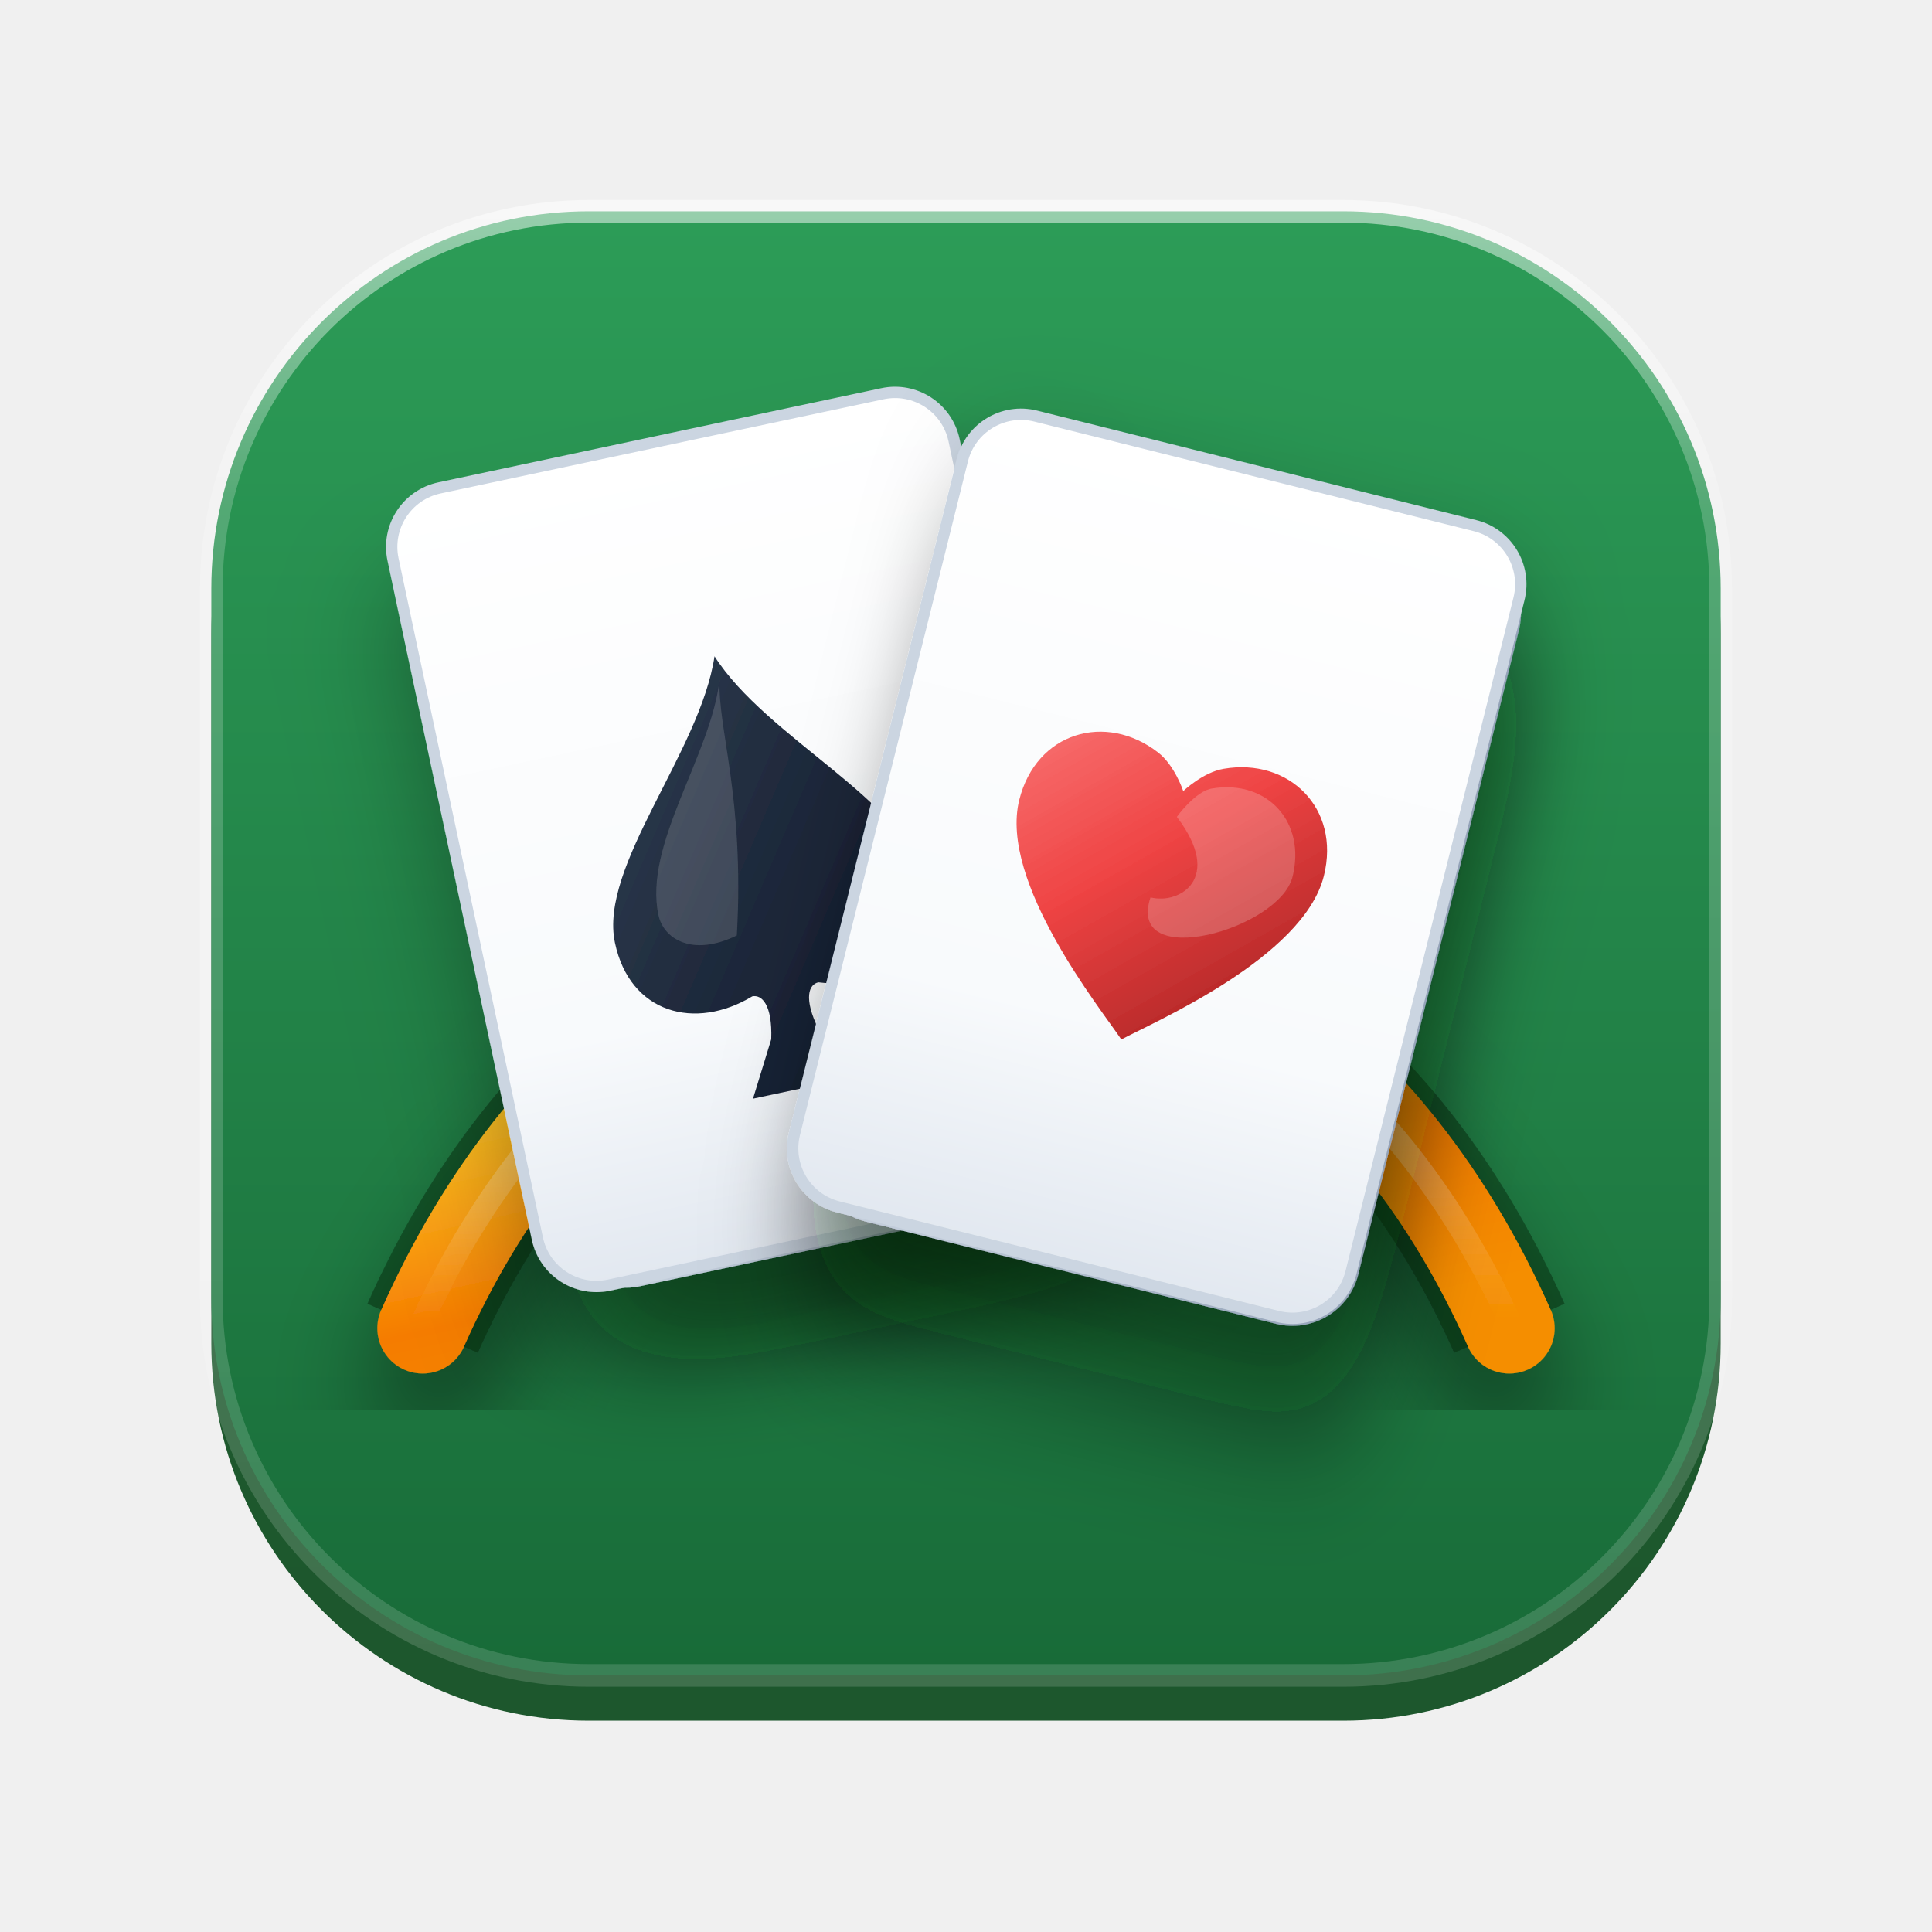
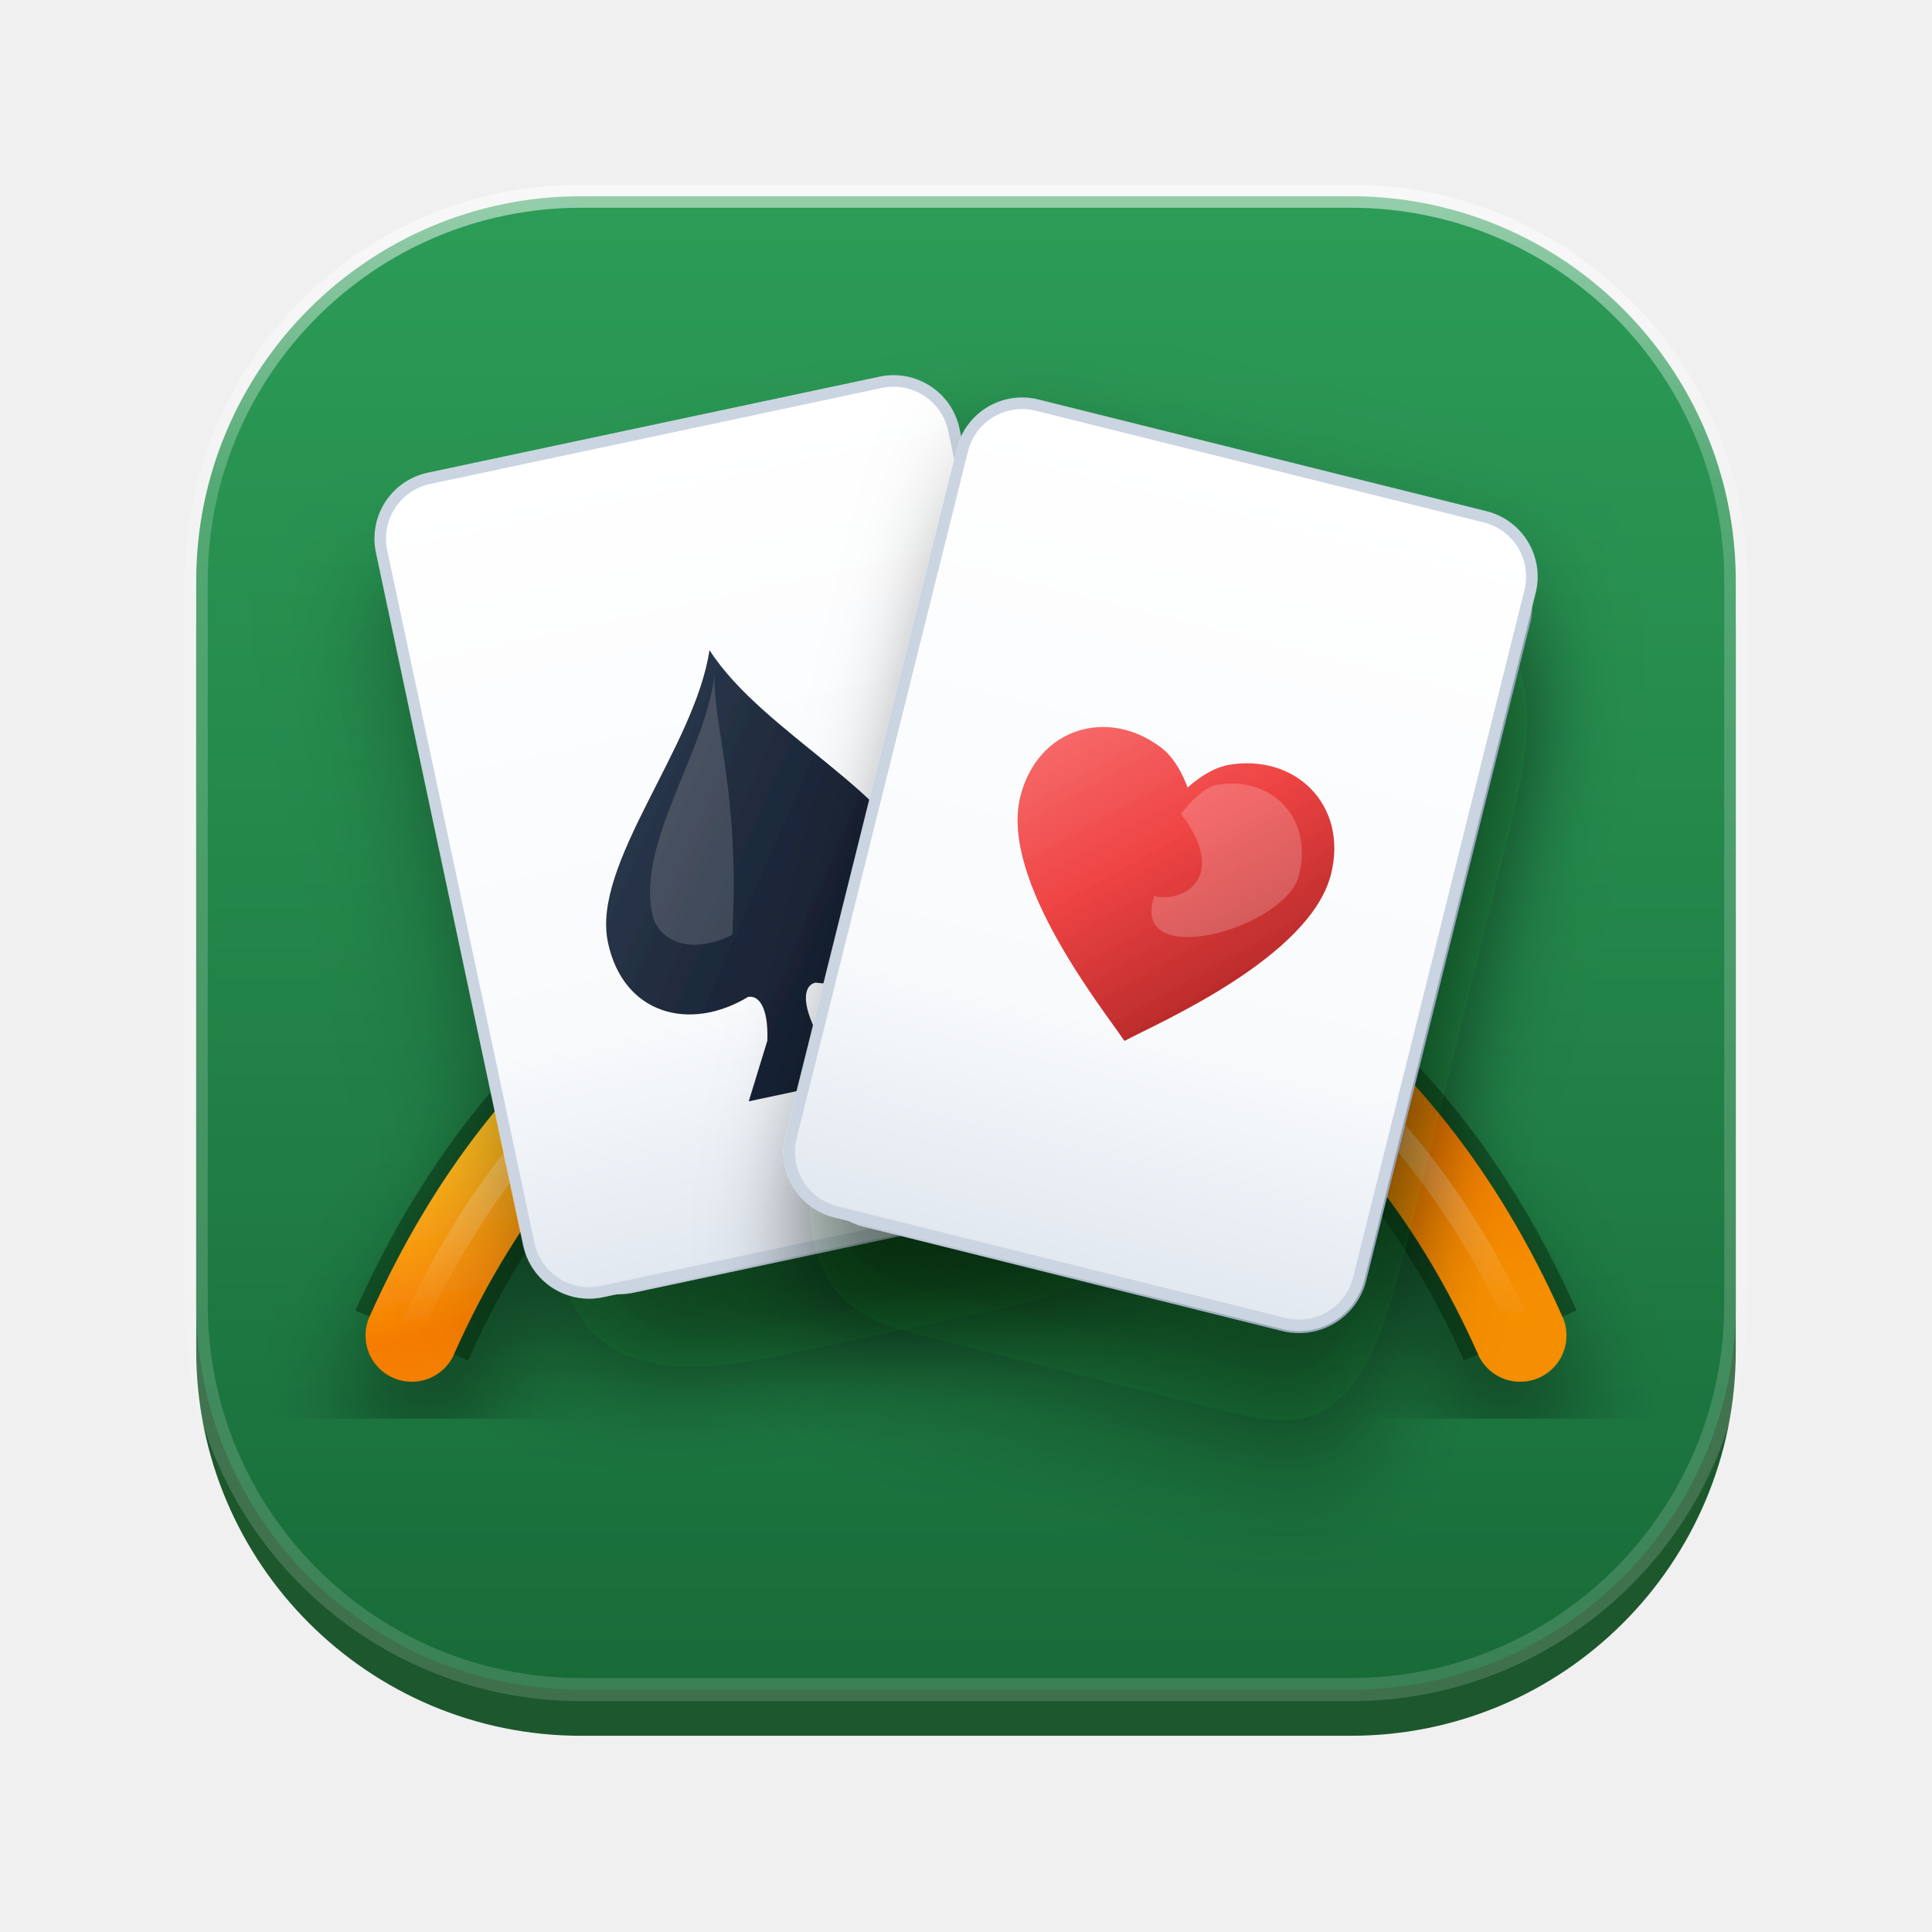
- <svg xmlns="http://www.w3.org/2000/svg" width="102" height="102" viewBox="0 0 128 128" version="1.1">
+ <svg xmlns="http://www.w3.org/2000/svg" width="128" height="128" viewBox="0 0 128 128" version="1.1">
  <defs>
    <linearGradient id="tileSurface" x1="0%" y1="0%" x2="0%" y2="100%">
      <stop offset="0%" stop-color="#2c9c57" />
      <stop offset="60%" stop-color="#218046" />
      <stop offset="100%" stop-color="#186b38" />
    </linearGradient>
    <linearGradient id="tileBevel" x1="0%" y1="0%" x2="0%" y2="100%">
      <stop offset="0%" stop-color="#1b5c2f" />
      <stop offset="100%" stop-color="#1d572d" />
    </linearGradient>
    <linearGradient id="topHighlightRim" x1="0%" y1="0%" x2="0%" y2="100%">
      <stop offset="0%" stop-color="#ffffff" stop-opacity="0.5" />
      <stop offset="20%" stop-color="#ffffff" stop-opacity="0.2" />
      <stop offset="100%" stop-color="#ffffff" stop-opacity="0.15" />
    </linearGradient>
    <linearGradient id="gold3D" x1="20%" y1="0%" x2="80%" y2="100%">
      <stop offset="0%" stop-color="#fff3b0" />
      <stop offset="25%" stop-color="#ffca28" />
      <stop offset="65%" stop-color="#f57c00" />
      <stop offset="100%" stop-color="#f58e00" />
    </linearGradient>
    <linearGradient id="goldSpecular" x1="0%" y1="0%" x2="0%" y2="100%">
      <stop offset="0%" stop-color="#ffffff" stop-opacity="0.6" />
      <stop offset="100%" stop-color="#ffffff" stop-opacity="0.0" />
    </linearGradient>
    <linearGradient id="cardFront" x1="0%" y1="0%" x2="0%" y2="100%">
      <stop offset="0%" stop-color="#ffffff" />
      <stop offset="70%" stop-color="#f8fafc" />
      <stop offset="100%" stop-color="#e2e8f0" />
    </linearGradient>
    <linearGradient id="cardThickness" x1="0%" y1="0%" x2="100%" y2="0%">
      <stop offset="0%" stop-color="#cbd5e1" />
      <stop offset="100%" stop-color="#94a3b8" />
    </linearGradient>
    <linearGradient id="spadeGrad" x1="0%" y1="0%" x2="100%" y2="100%">
      <stop offset="0%" stop-color="#334155" />
      <stop offset="50%" stop-color="#1e293b" />
      <stop offset="100%" stop-color="#0f172a" />
    </linearGradient>
    <linearGradient id="heartGrad" x1="0%" y1="0%" x2="100%" y2="100%">
      <stop offset="0%" stop-color="#f87171" />
      <stop offset="40%" stop-color="#ef4444" />
      <stop offset="100%" stop-color="#991b1b" />
    </linearGradient>
    <filter id="cardShadow3D" x="-30%" y="-30%" width="160%" height="160%">
      <feDropShadow dx="2" dy="6" stdDeviation="4" flood-color="#031207" flood-opacity="0.55" />
    </filter>
    <filter id="archShadow3D" x="-20%" y="-20%" width="140%" height="140%">
      <feDropShadow dx="0" dy="5" stdDeviation="3.5" flood-color="#000000" flood-opacity="0.5" />
    </filter>
    <g id="spade3D">
      <path d="M 0,-16 C -2.8,-8.5 -13,-1 -13,5.5 C -13,11.5 -8,14 -2.8,12.2 C -2,12.2 -1.3,13.2 -2,16 L -4.5,20.5 L 4.5,20.5 L 2,16 C 1.3,13.2 2,12.2 2.8,12.2 C 8,14 13,11.5 13,5.5 C 13,-1 2.8,-8.5 0,-16 Z" fill="url(#spadeGrad)" />
      <path d="M 0,-14 C -2,-8 -9,-2 -9,4 C -9,6 -7,8 -3,7 C 0,-4 -1,-10 0,-14 Z" fill="#ffffff" opacity="0.15" />
    </g>
    <g id="heart3D">
      <path d="M 0,14 C -2.2,12 -13,3.8 -13,-3.2 C -13,-9 -7.8,-12 -2.8,-9.8 C -1.2,-9.1 0,-7.2 0,-7.2 C 0,-7.2 1.2,-9.1 2.8,-9.8 C 7.8,-12 13,-9 13,-3.2 C 13,3.8 2.2,12 0,14 Z" fill="url(#heartGrad)" />
      <path d="M 0,-5 C 0,-5 1,-7.5 2.3,-8 C 6.5,-9.8 10.5,-7.2 10.5,-2.5 C 10.5,2 -1,8.5 -0.5,2 C 2,2 5,-1 0,-5 Z" fill="#ffffff" opacity="0.2" />
    </g>
    <clipPath id="tileClip">
      <rect x="14" y="14" width="100" height="100" rx="25" ry="25" />
    </clipPath>
  </defs>
-   <g>
-     <rect x="14" y="17" width="100" height="97" rx="25" ry="25" fill="url(#tileBevel)" />
-     <rect x="14" y="14" width="100" height="97" rx="25" ry="25" fill="url(#tileSurface)" />
-     <rect x="14" y="14" width="100" height="97" rx="25" ry="25" fill="none" stroke="url(#topHighlightRim)" stroke-width="1.5" />
-   </g>
-   <g clip-path="url(#tileClip)">
-     <g filter="url(#archShadow3D)">
-       <path d="M 28 88 C 44 52, 84 52, 100 88" fill="none" stroke="#04150a" stroke-width="8" opacity="0.4" />
-       <path d="M 28 88 C 44 52, 84 52, 100 88" fill="none" stroke="url(#gold3D)" stroke-width="6" stroke-linecap="round" />
-       <path d="M 28 87.5 C 44 52.5, 84 52.5, 100 87.5" fill="none" stroke="url(#goldSpecular)" stroke-width="1.5" stroke-linecap="round" />
-       <path d="M 28 88 L 100 88" stroke="url(#gold3D)" stroke-width="3.5" stroke-linecap="round" />
+   <g transform="translate(64, 64) scale(1.02) translate(-64, -64)">
+     <g>
+       <rect x="14" y="17" width="100" height="97" rx="25" ry="25" fill="url(#tileBevel)" />
+       <rect x="14" y="14" width="100" height="97" rx="25" ry="25" fill="url(#tileSurface)" />
+       <rect x="14" y="14" width="100" height="97" rx="25" ry="25" fill="none" stroke="url(#topHighlightRim)" stroke-width="1.5" />
    </g>
-     <g transform="translate(50, 56) rotate(-12)" filter="url(#cardShadow3D)">
-       <rect x="-18" y="-26" width="37" height="53" rx="4.5" fill="url(#cardThickness)" />
-       <rect x="-19.5" y="-27.5" width="38" height="54" rx="4" fill="url(#cardFront)" stroke="#cbd5e1" stroke-width="0.75" />
-       <use href="#spade3D" transform="scale(0.8)" />
-     </g>
-     <g transform="translate(77, 58) rotate(14)" filter="url(#cardShadow3D)">
-       <rect x="-18" y="-26" width="37" height="53" rx="4.5" fill="url(#cardThickness)" />
-       <rect x="-19.5" y="-27.5" width="38" height="54" rx="4" fill="url(#cardFront)" stroke="#cbd5e1" stroke-width="0.75" />
-       <use href="#heart3D" transform="scale(0.8)" />
+     <g clip-path="url(#tileClip)">
+       <g filter="url(#archShadow3D)">
+         <path d="M 28 88 C 44 52, 84 52, 100 88" fill="none" stroke="#04150a" stroke-width="8" opacity="0.4" />
+         <path d="M 28 88 C 44 52, 84 52, 100 88" fill="none" stroke="url(#gold3D)" stroke-width="6" stroke-linecap="round" />
+         <path d="M 28 87.5 C 44 52.5, 84 52.5, 100 87.5" fill="none" stroke="url(#goldSpecular)" stroke-width="1.5" stroke-linecap="round" />
+         <path d="M 28 88 L 100 88" stroke="url(#gold3D)" stroke-width="3.5" stroke-linecap="round" />
+       </g>
+       <g transform="translate(50, 56) rotate(-12)" filter="url(#cardShadow3D)">
+         <rect x="-18" y="-26" width="37" height="53" rx="4.5" fill="url(#cardThickness)" />
+         <rect x="-19.5" y="-27.5" width="38" height="54" rx="4" fill="url(#cardFront)" stroke="#cbd5e1" stroke-width="0.75" />
+         <use href="#spade3D" transform="scale(0.8)" />
+       </g>
+       <g transform="translate(77, 58) rotate(14)" filter="url(#cardShadow3D)">
+         <rect x="-18" y="-26" width="37" height="53" rx="4.5" fill="url(#cardThickness)" />
+         <rect x="-19.5" y="-27.5" width="38" height="54" rx="4" fill="url(#cardFront)" stroke="#cbd5e1" stroke-width="0.75" />
+         <use href="#heart3D" transform="scale(0.8)" />
+       </g>
    </g>
  </g>
</svg>
